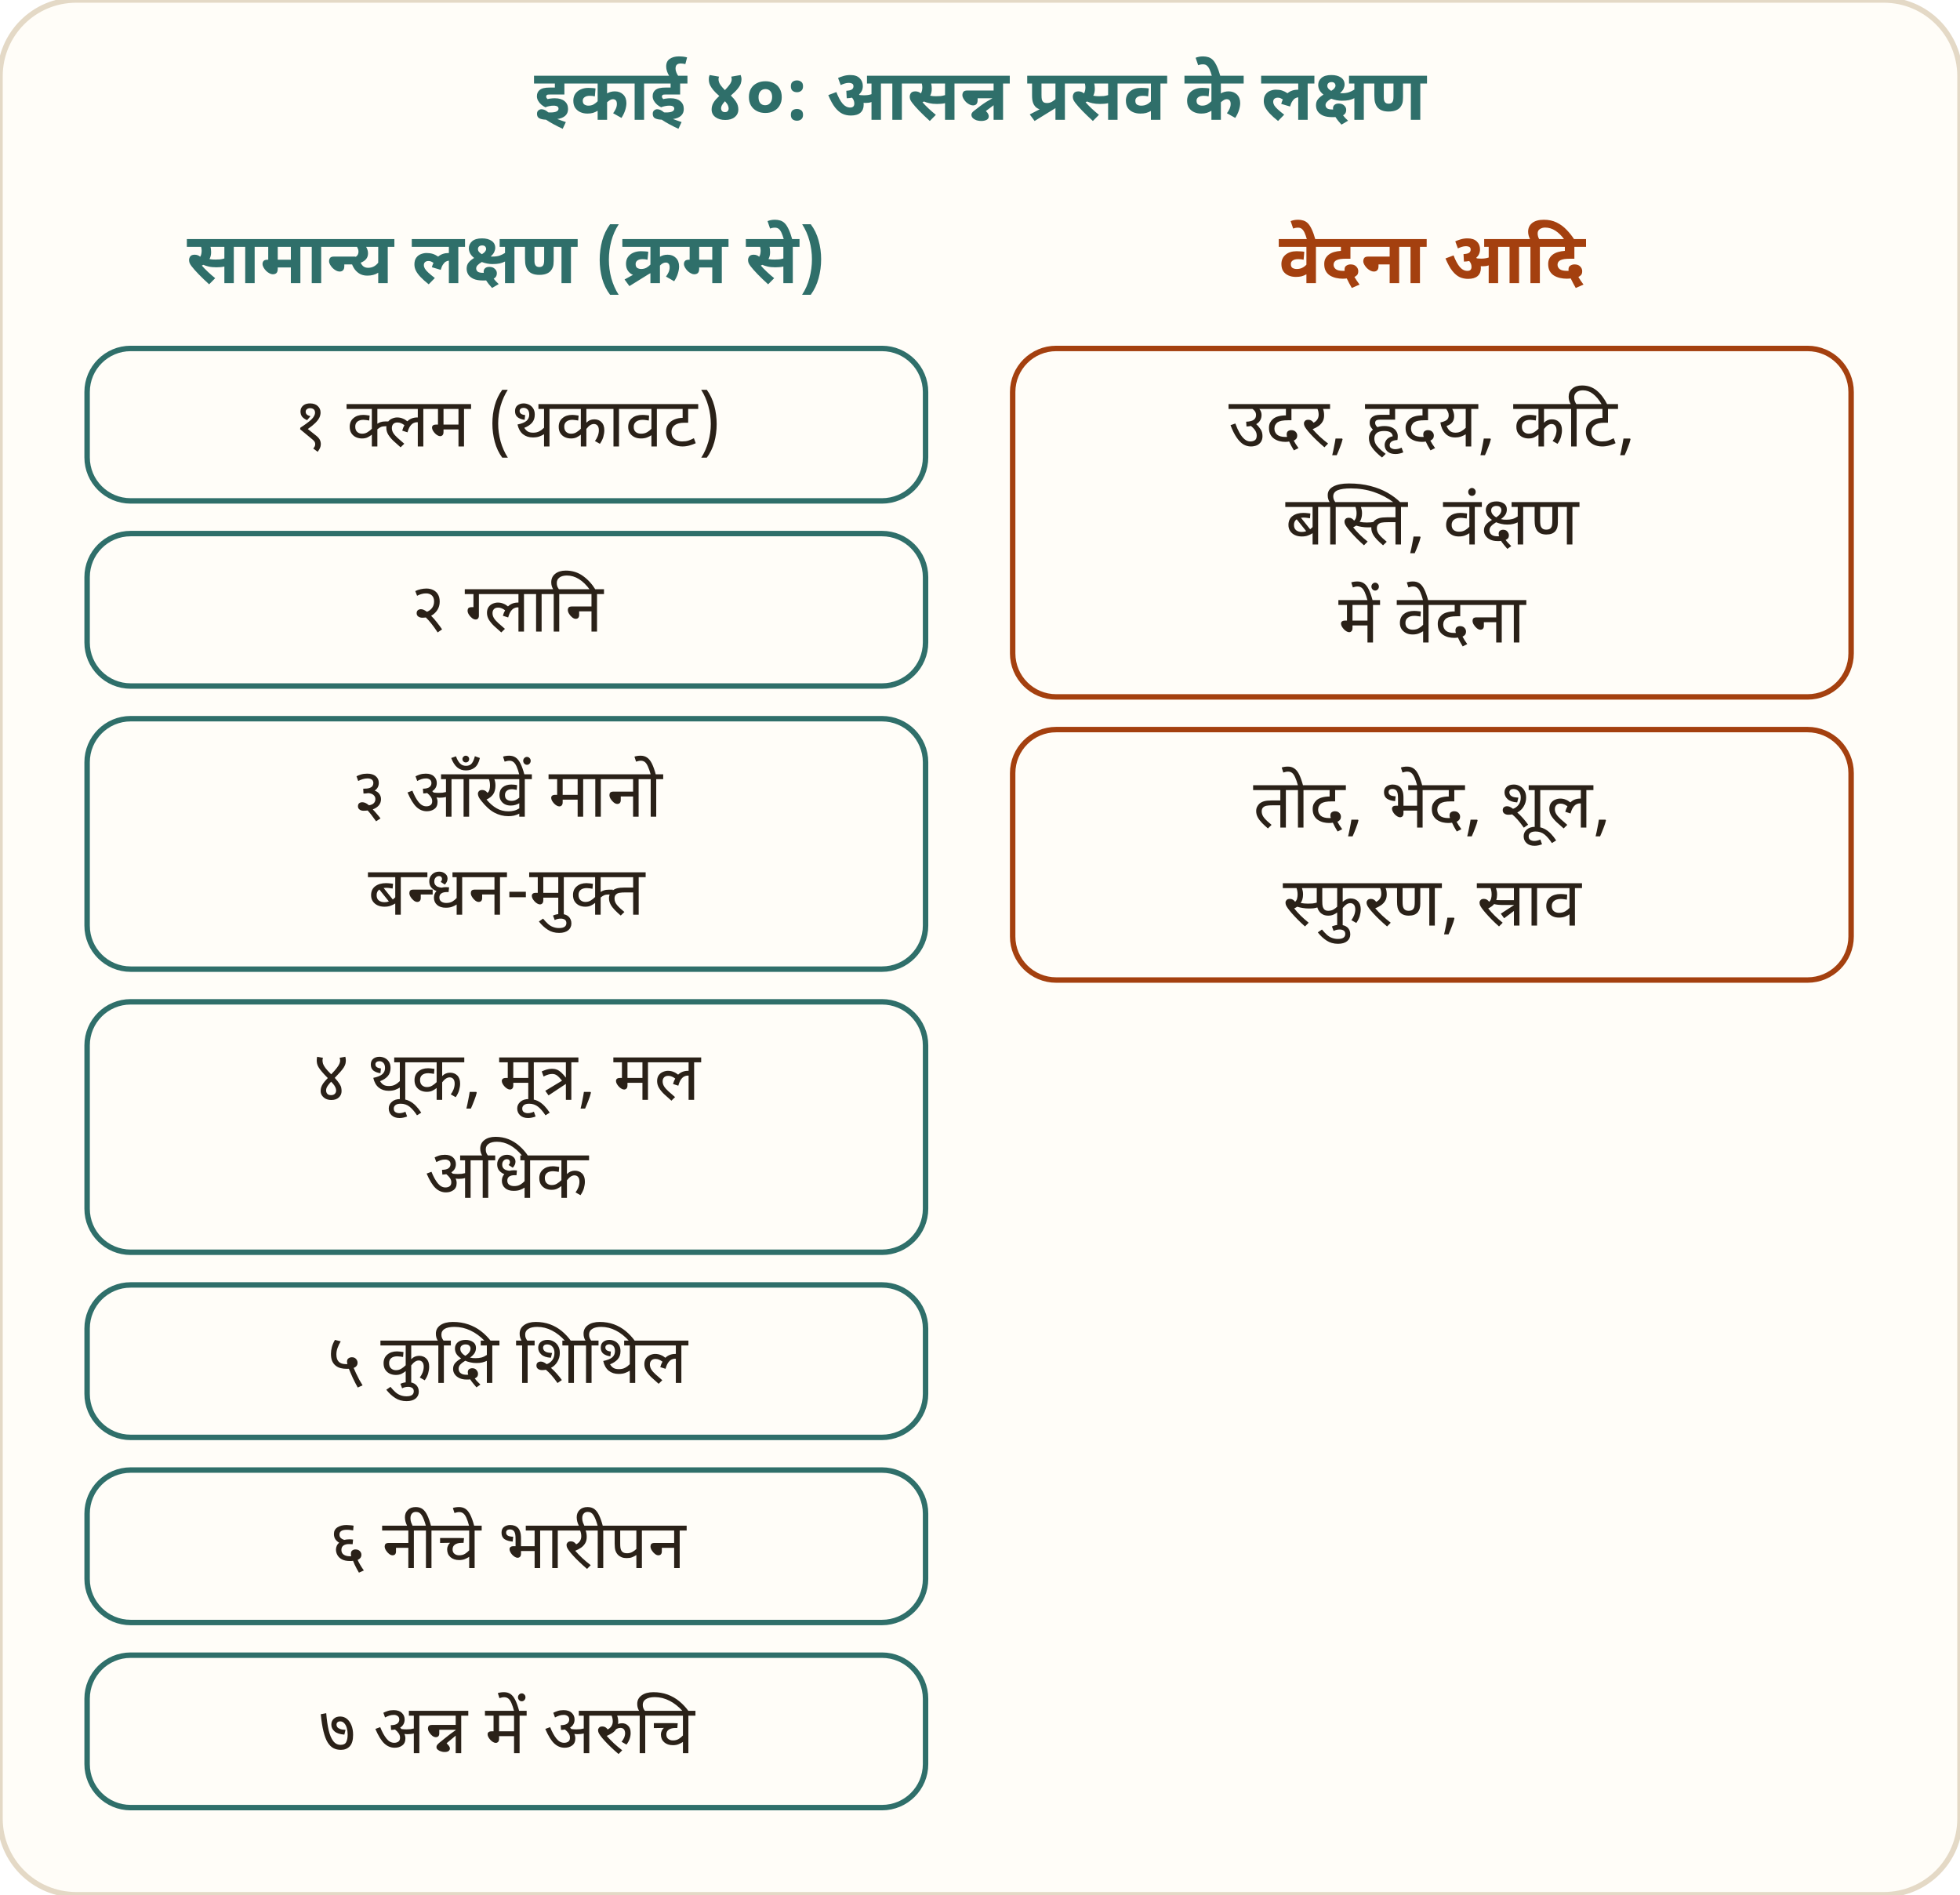
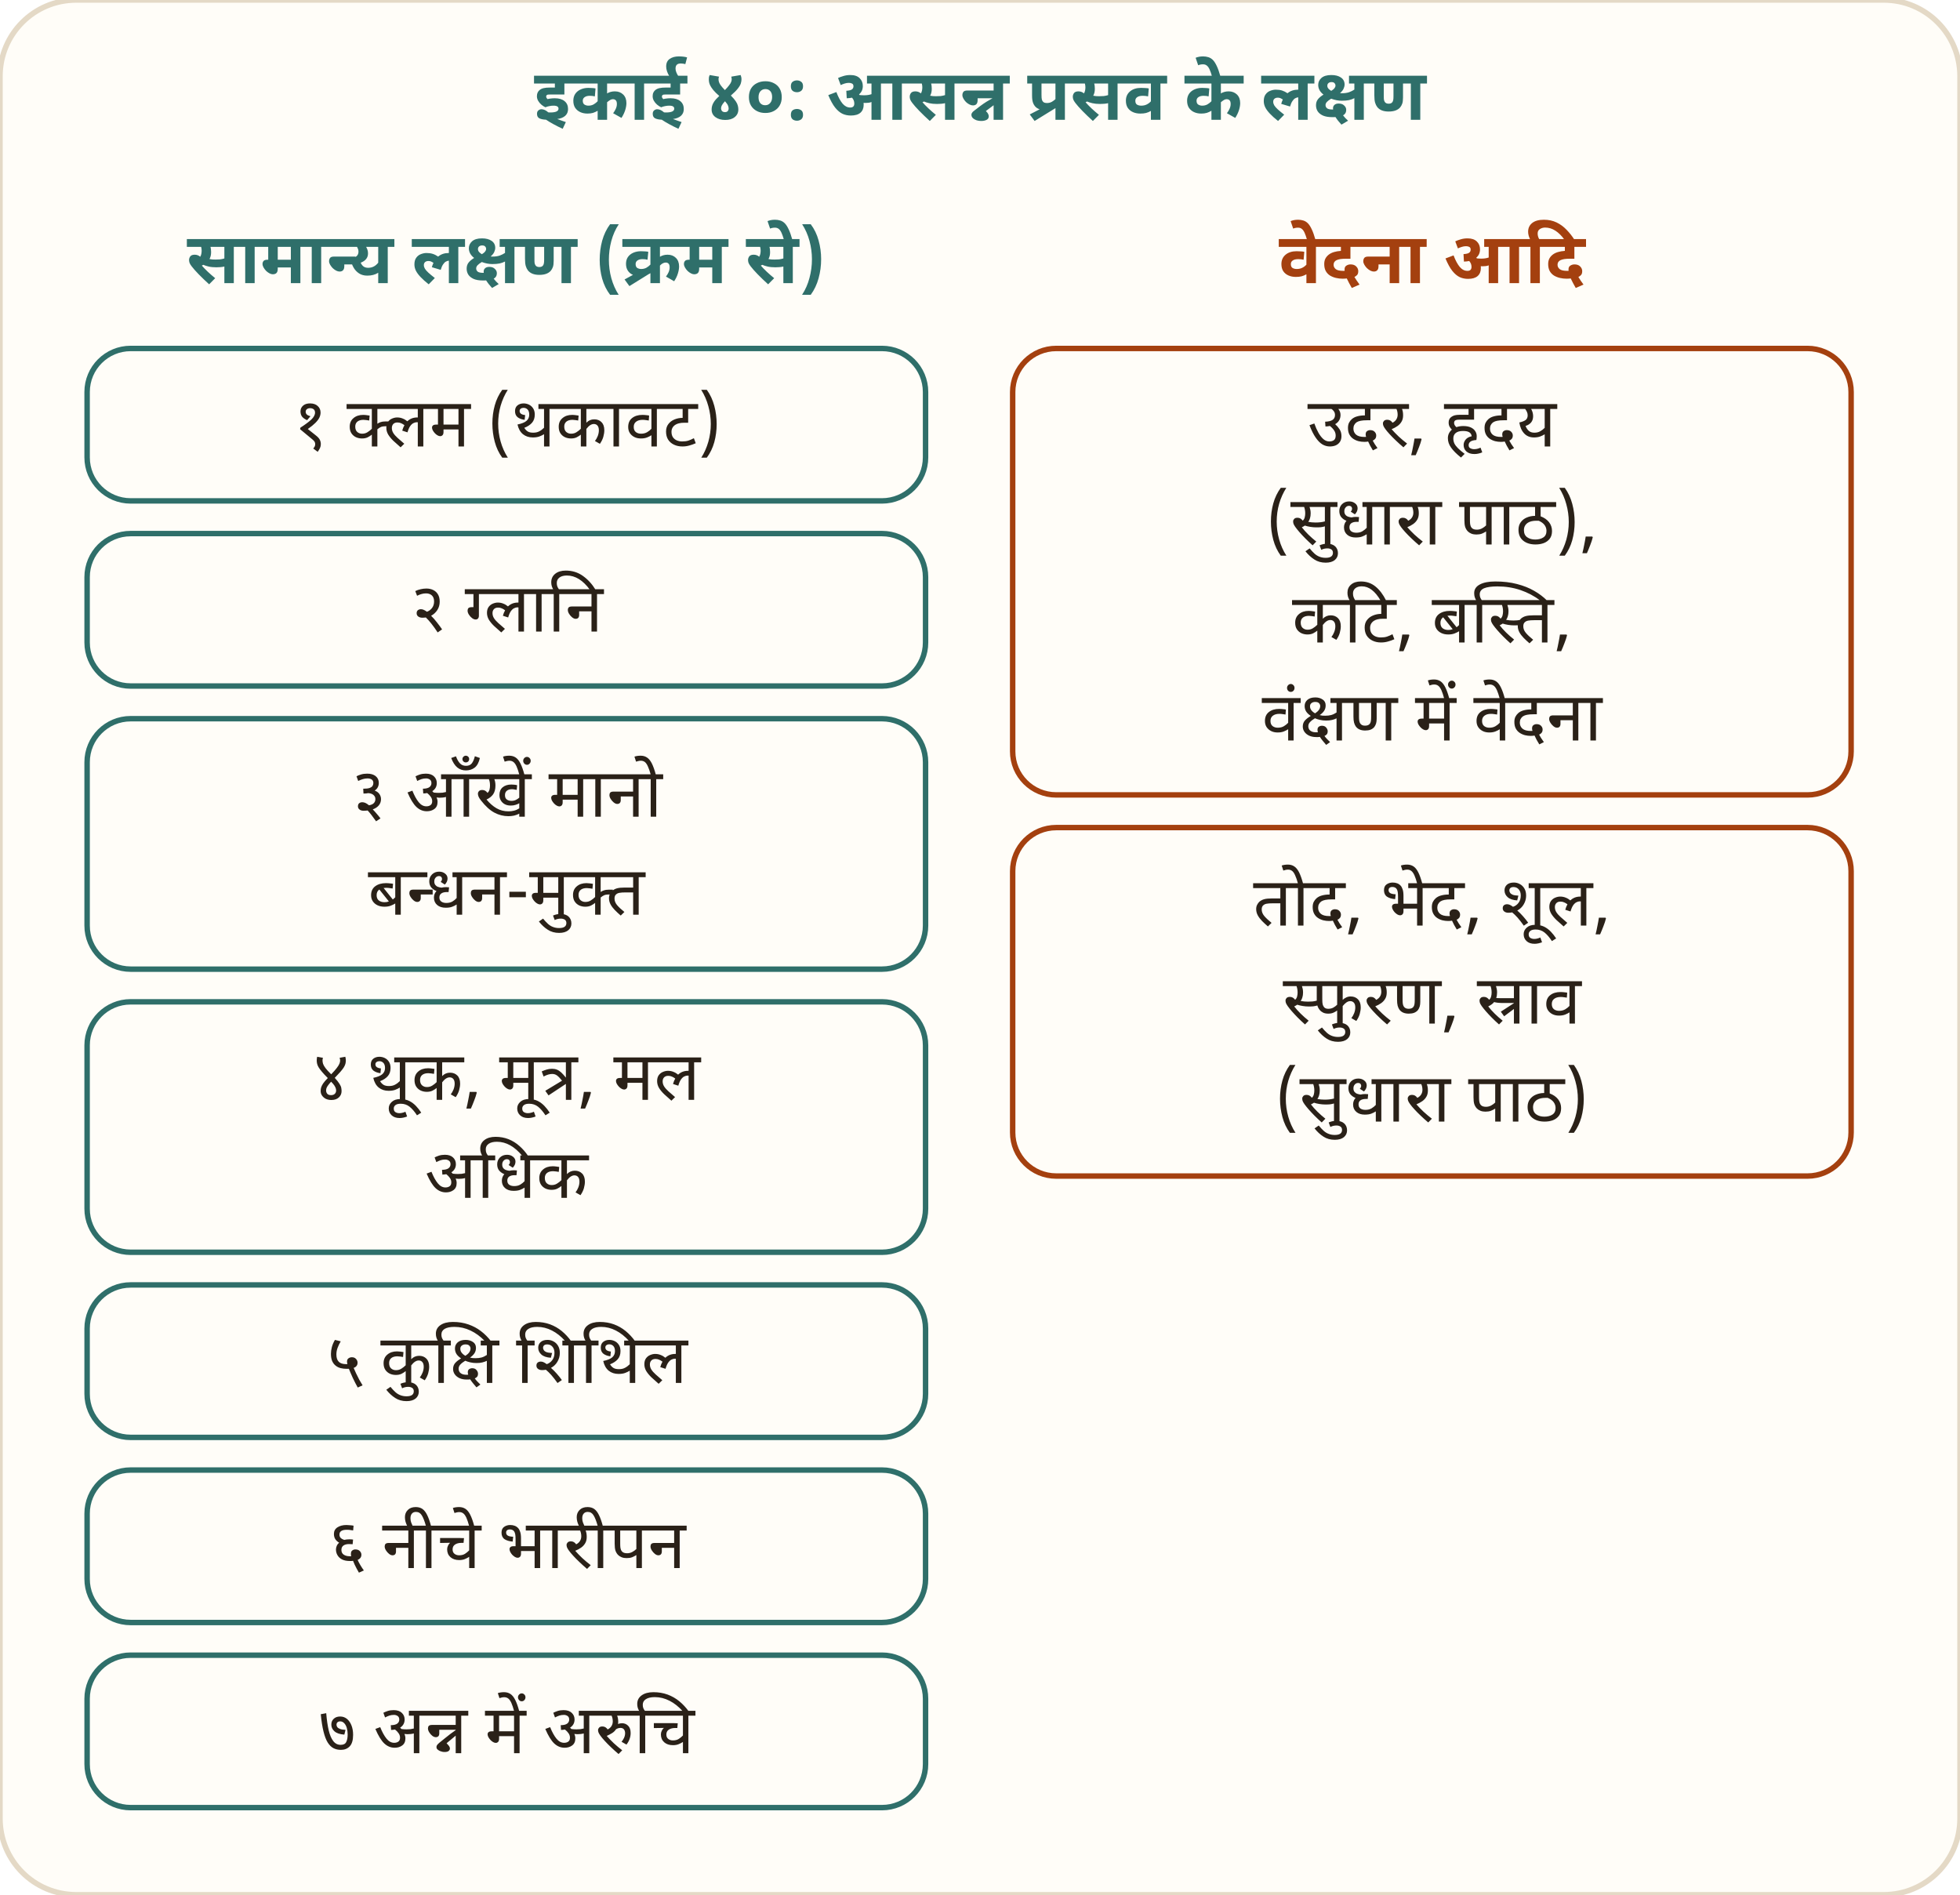
<svg xmlns="http://www.w3.org/2000/svg" viewBox="0 0 360 348" role="img">
  <rect width="360" height="348" rx="14" fill="#fffdf8" stroke="#e4d9c6" />
  <text x="180" y="22" font-family="'Noto Sans Devanagari','Mukta','Nirmala UI','Mangal',sans-serif" font-size="13" font-weight="700" fill="#2f6f6a" text-anchor="middle">इकाई ४०: आसन्न प्रसव के लक्षण</text>
  <text x="93" y="52" font-family="'Noto Sans Devanagari','Mukta','Nirmala UI','Mangal',sans-serif" font-size="13" font-weight="700" fill="#2f6f6a" text-anchor="middle">सामान्य लक्षण (क्रम से)</text>
  <rect x="16" y="64" width="154" height="28" rx="8" fill="#fffdf8" stroke="#2f6f6a" />
  <text x="93.0" y="82.0" font-family="'Noto Sans Devanagari','Mukta','Nirmala UI','Mangal',sans-serif" font-size="12.5" font-weight="500" fill="#2a2118" text-anchor="middle">१ क्लम (थकावट)</text>
  <rect x="16" y="98" width="154" height="28" rx="8" fill="#fffdf8" stroke="#2f6f6a" />
  <text x="93.0" y="116.0" font-family="'Noto Sans Devanagari','Mukta','Nirmala UI','Mangal',sans-serif" font-size="12.5" font-weight="500" fill="#2a2118" text-anchor="middle">२ ग्लानि</text>
  <rect x="16" y="132" width="154" height="46" rx="8" fill="#fffdf8" stroke="#2f6f6a" />
  <text x="93.0" y="150.0" font-family="'Noto Sans Devanagari','Mukta','Nirmala UI','Mangal',sans-serif" font-size="12.5" font-weight="500" fill="#2a2118" text-anchor="middle">३ आँखें मानो</text>
  <text x="93.0" y="168.0" font-family="'Noto Sans Devanagari','Mukta','Nirmala UI','Mangal',sans-serif" font-size="12.5" font-weight="500" fill="#2a2118" text-anchor="middle">बन्धन-मुक्त</text>
  <rect x="16" y="184" width="154" height="46" rx="8" fill="#fffdf8" stroke="#2f6f6a" />
  <text x="93.0" y="202.0" font-family="'Noto Sans Devanagari','Mukta','Nirmala UI','Mangal',sans-serif" font-size="12.5" font-weight="500" fill="#2a2118" text-anchor="middle">४ थूक, मूत्र, मल</text>
  <text x="93.0" y="220.0" font-family="'Noto Sans Devanagari','Mukta','Nirmala UI','Mangal',sans-serif" font-size="12.5" font-weight="500" fill="#2a2118" text-anchor="middle">अधिक</text>
  <rect x="16" y="236" width="154" height="28" rx="8" fill="#fffdf8" stroke="#2f6f6a" />
  <text x="93.0" y="254.0" font-family="'Noto Sans Devanagari','Mukta','Nirmala UI','Mangal',sans-serif" font-size="12.5" font-weight="500" fill="#2a2118" text-anchor="middle">५ कुक्षि शिथिल</text>
  <rect x="16" y="270" width="154" height="28" rx="8" fill="#fffdf8" stroke="#2f6f6a" />
  <text x="93.0" y="288.0" font-family="'Noto Sans Devanagari','Mukta','Nirmala UI','Mangal',sans-serif" font-size="12.5" font-weight="500" fill="#2a2118" text-anchor="middle">६ नीचे भारीपन</text>
  <rect x="16" y="304" width="154" height="28" rx="8" fill="#fffdf8" stroke="#2f6f6a" />
  <text x="93.0" y="322.0" font-family="'Noto Sans Devanagari','Mukta','Nirmala UI','Mangal',sans-serif" font-size="12.5" font-weight="500" fill="#2a2118" text-anchor="middle">७ अन्न में अरुचि</text>
  <text x="263" y="52" font-family="'Noto Sans Devanagari','Mukta','Nirmala UI','Mangal',sans-serif" font-size="13" font-weight="700" fill="#a4400f" text-anchor="middle">वेदना आदि</text>
-   <rect x="186" y="64" width="154" height="64" rx="8" fill="#fffdf8" stroke="#a4400f" />
-   <text x="263.0" y="82.0" font-family="'Noto Sans Devanagari','Mukta','Nirmala UI','Mangal',sans-serif" font-size="12.5" font-weight="500" fill="#2a2118" text-anchor="middle">उदर, हृदय, कटि,</text>
-   <text x="263.0" y="100.0" font-family="'Noto Sans Devanagari','Mukta','Nirmala UI','Mangal',sans-serif" font-size="12.5" font-weight="500" fill="#2a2118" text-anchor="middle">बस्ति, वंक्षण</text>
-   <text x="263.0" y="118.0" font-family="'Noto Sans Devanagari','Mukta','Nirmala UI','Mangal',sans-serif" font-size="12.5" font-weight="500" fill="#2a2118" text-anchor="middle">में वेदना</text>
-   <rect x="186" y="134" width="154" height="46" rx="8" fill="#fffdf8" stroke="#a4400f" />
-   <text x="263.0" y="152.0" font-family="'Noto Sans Devanagari','Mukta','Nirmala UI','Mangal',sans-serif" font-size="12.5" font-weight="500" fill="#2a2118" text-anchor="middle">तोद, भेद, शूल,</text>
-   <text x="263.0" y="170.0" font-family="'Noto Sans Devanagari','Mukta','Nirmala UI','Mangal',sans-serif" font-size="12.5" font-weight="500" fill="#2a2118" text-anchor="middle">स्फुरण, स्राव</text>
+   <rect x="186" y="64" width="154" height="82" rx="8" fill="#fffdf8" stroke="#a4400f" />
+   <text x="263.0" y="82.0" font-family="'Noto Sans Devanagari','Mukta','Nirmala UI','Mangal',sans-serif" font-size="12.5" font-weight="500" fill="#2a2118" text-anchor="middle">उदर, हृदय</text>
+   <text x="263.0" y="100.0" font-family="'Noto Sans Devanagari','Mukta','Nirmala UI','Mangal',sans-serif" font-size="12.5" font-weight="500" fill="#2a2118" text-anchor="middle">(सुधारा पाठ),</text>
+   <text x="263.0" y="118.0" font-family="'Noto Sans Devanagari','Mukta','Nirmala UI','Mangal',sans-serif" font-size="12.5" font-weight="500" fill="#2a2118" text-anchor="middle">कटि, बस्ति,</text>
+   <text x="263.0" y="136.0" font-family="'Noto Sans Devanagari','Mukta','Nirmala UI','Mangal',sans-serif" font-size="12.5" font-weight="500" fill="#2a2118" text-anchor="middle">वंक्षण में वेदना</text>
+   <rect x="186" y="152" width="154" height="64" rx="8" fill="#fffdf8" stroke="#a4400f" />
+   <text x="263.0" y="170.0" font-family="'Noto Sans Devanagari','Mukta','Nirmala UI','Mangal',sans-serif" font-size="12.5" font-weight="500" fill="#2a2118" text-anchor="middle">तोद, भेद, शूल,</text>
+   <text x="263.0" y="188.0" font-family="'Noto Sans Devanagari','Mukta','Nirmala UI','Mangal',sans-serif" font-size="12.5" font-weight="500" fill="#2a2118" text-anchor="middle">स्फुरण, स्राव</text>
+   <text x="263.0" y="206.0" font-family="'Noto Sans Devanagari','Mukta','Nirmala UI','Mangal',sans-serif" font-size="12.5" font-weight="500" fill="#2a2118" text-anchor="middle">(सुधारा पाठ)</text>
</svg>
